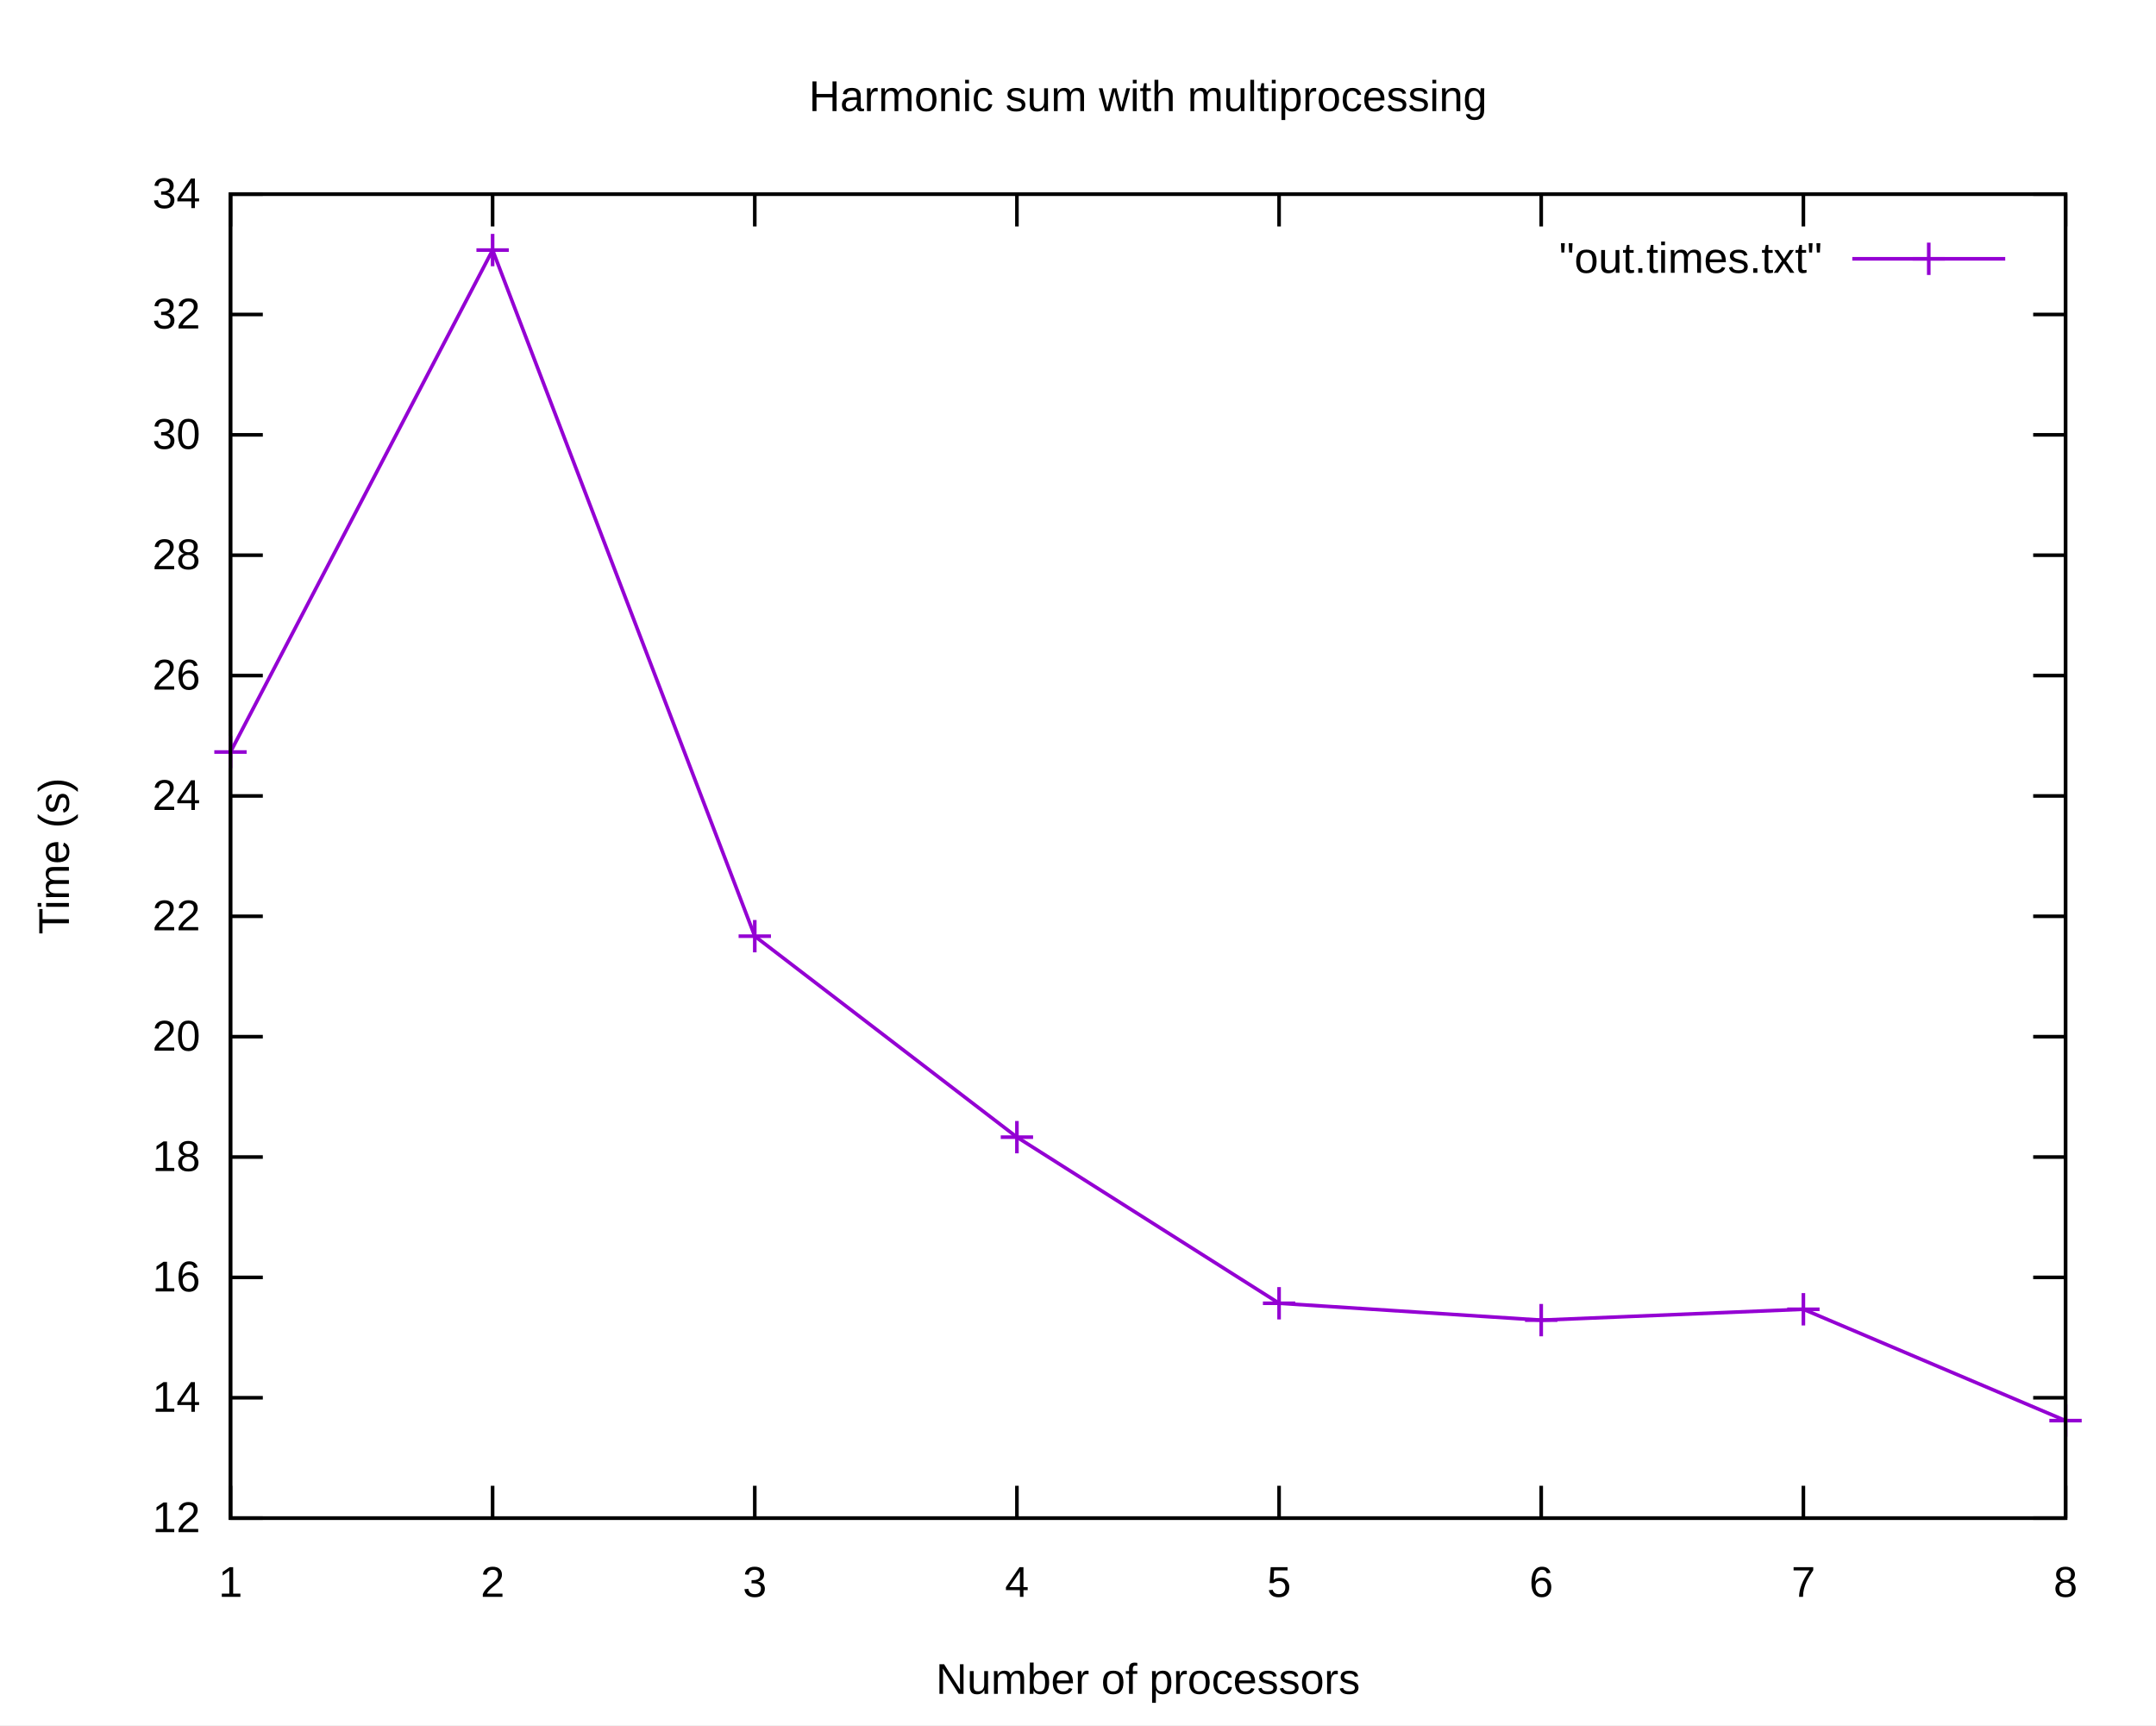
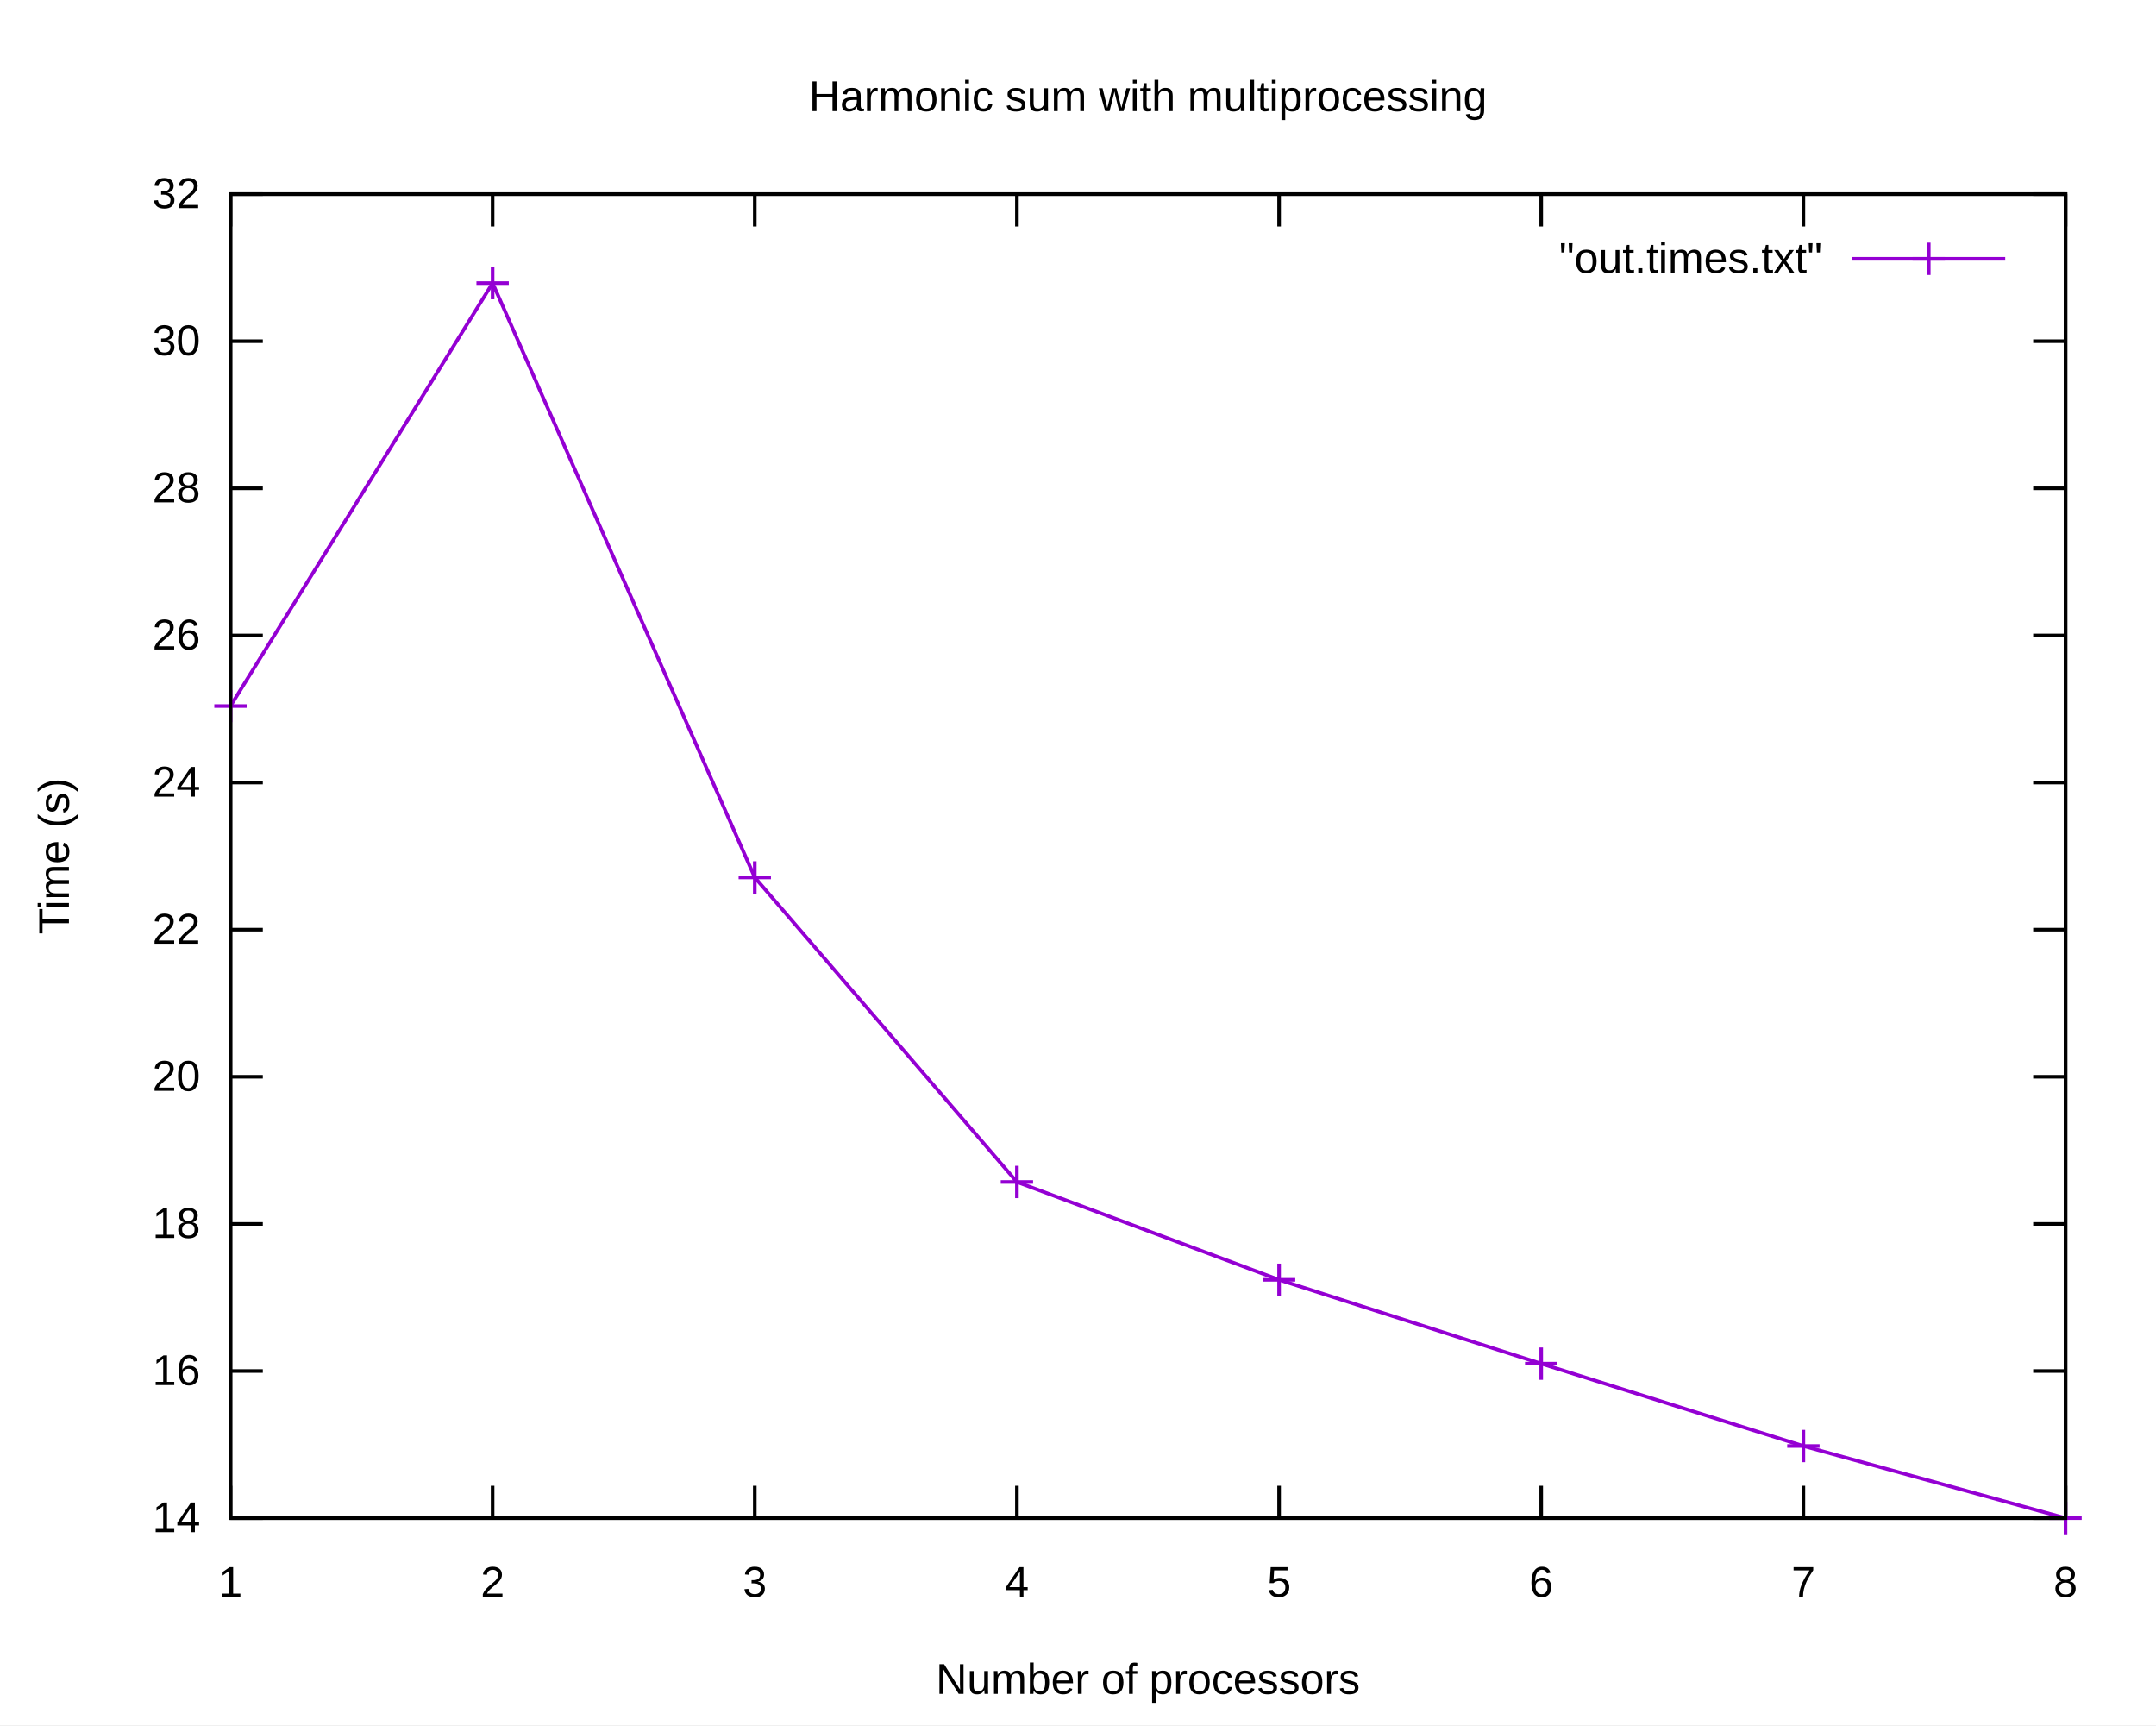
<svg xmlns="http://www.w3.org/2000/svg" xmlns:xlink="http://www.w3.org/1999/xlink" width="600" height="480" viewBox="0 0 600 480">
  <g id="gnuplot_canvas">
    <rect x="0" y="0" width="600" height="480" fill="#ffffff" />
    <defs>
      <circle id="gpDot" r="0.5" stroke-width="0.5" stroke="currentColor" />
      <path id="gpPt0" stroke-width="0.222" stroke="currentColor" d="M-1,0 h2 M0,-1 v2" />
      <path id="gpPt1" stroke-width="0.222" stroke="currentColor" d="M-1,-1 L1,1 M1,-1 L-1,1" />
      <path id="gpPt2" stroke-width="0.222" stroke="currentColor" d="M-1,0 L1,0 M0,-1 L0,1 M-1,-1 L1,1 M-1,1 L1,-1" />
      <rect id="gpPt3" stroke-width="0.222" stroke="currentColor" x="-1" y="-1" width="2" height="2" />
      <rect id="gpPt4" stroke-width="0.222" stroke="currentColor" fill="currentColor" x="-1" y="-1" width="2" height="2" />
      <circle id="gpPt5" stroke-width="0.222" stroke="currentColor" cx="0" cy="0" r="1" />
      <use xlink:href="#gpPt5" id="gpPt6" fill="currentColor" stroke="none" />
      <path id="gpPt7" stroke-width="0.222" stroke="currentColor" d="M0,-1.33 L-1.33,0.67 L1.33,0.67 z" />
      <use xlink:href="#gpPt7" id="gpPt8" fill="currentColor" stroke="none" />
      <use xlink:href="#gpPt7" id="gpPt9" stroke="currentColor" transform="rotate(180)" />
      <use xlink:href="#gpPt9" id="gpPt10" fill="currentColor" stroke="none" />
      <use xlink:href="#gpPt3" id="gpPt11" stroke="currentColor" transform="rotate(45)" />
      <use xlink:href="#gpPt11" id="gpPt12" fill="currentColor" stroke="none" />
      <path id="gpPt13" stroke-width="0.222" stroke="currentColor" d="M0,1.330 L1.265,0.411 L0.782,-1.067 L-0.782,-1.076 L-1.265,0.411 z" />
      <use xlink:href="#gpPt13" id="gpPt14" fill="currentColor" stroke="none" />
      <filter id="textbox" filterUnits="objectBoundingBox" x="0" y="0" height="1" width="1">
        <feFlood flood-color="#FFFFFF" flood-opacity="1" result="bgnd" />
        <feComposite in="SourceGraphic" in2="bgnd" operator="atop" />
      </filter>
      <filter id="greybox" filterUnits="objectBoundingBox" x="0" y="0" height="1" width="1">
        <feFlood flood-color="lightgrey" flood-opacity="1" result="grey" />
        <feComposite in="SourceGraphic" in2="grey" operator="atop" />
      </filter>
    </defs>
    <g fill="none" color="#FFFFFF" stroke="currentColor" stroke-width="1.00" stroke-linecap="butt" stroke-linejoin="miter">
</g>
    <g fill="none" color="black" stroke="currentColor" stroke-width="1.00" stroke-linecap="butt" stroke-linejoin="miter">
      <path stroke="black" d="M64.14,422.40 L73.14,422.40 M574.82,422.40 L565.82,422.40  " />
      <g transform="translate(55.75,426.30)" stroke="none" fill="black" font-family="Arial" font-size="12.00" text-anchor="end">
        <text>
-           <tspan font-family="Arial"> 12</tspan>
-         </text>
-       </g>
-     </g>
-     <g fill="none" color="black" stroke="currentColor" stroke-width="1.00" stroke-linecap="butt" stroke-linejoin="miter">
-       <path stroke="black" d="M64.14,388.91 L73.14,388.91 M574.82,388.91 L565.82,388.91  " />
-       <g transform="translate(55.75,392.81)" stroke="none" fill="black" font-family="Arial" font-size="12.00" text-anchor="end">
-         <text>
          <tspan font-family="Arial"> 14</tspan>
        </text>
      </g>
    </g>
    <g fill="none" color="black" stroke="currentColor" stroke-width="1.00" stroke-linecap="butt" stroke-linejoin="miter">
-       <path stroke="black" d="M64.14,355.42 L73.14,355.42 M574.82,355.42 L565.82,355.42  " />
-       <g transform="translate(55.75,359.32)" stroke="none" fill="black" font-family="Arial" font-size="12.00" text-anchor="end">
+       <path stroke="black" d="M64.14,381.47 L73.14,381.47 M574.82,381.47 L565.82,381.47  " />
+       <g transform="translate(55.75,385.37)" stroke="none" fill="black" font-family="Arial" font-size="12.00" text-anchor="end">
        <text>
          <tspan font-family="Arial"> 16</tspan>
        </text>
      </g>
    </g>
    <g fill="none" color="black" stroke="currentColor" stroke-width="1.00" stroke-linecap="butt" stroke-linejoin="miter">
-       <path stroke="black" d="M64.14,321.93 L73.14,321.93 M574.82,321.93 L565.82,321.93  " />
-       <g transform="translate(55.75,325.83)" stroke="none" fill="black" font-family="Arial" font-size="12.00" text-anchor="end">
+       <path stroke="black" d="M64.14,340.54 L73.14,340.54 M574.82,340.54 L565.82,340.54  " />
+       <g transform="translate(55.75,344.44)" stroke="none" fill="black" font-family="Arial" font-size="12.00" text-anchor="end">
        <text>
          <tspan font-family="Arial"> 18</tspan>
        </text>
      </g>
    </g>
    <g fill="none" color="black" stroke="currentColor" stroke-width="1.00" stroke-linecap="butt" stroke-linejoin="miter">
-       <path stroke="black" d="M64.14,288.44 L73.14,288.44 M574.82,288.44 L565.82,288.44  " />
-       <g transform="translate(55.75,292.34)" stroke="none" fill="black" font-family="Arial" font-size="12.00" text-anchor="end">
+       <path stroke="black" d="M64.14,299.60 L73.14,299.60 M574.82,299.60 L565.82,299.60  " />
+       <g transform="translate(55.75,303.50)" stroke="none" fill="black" font-family="Arial" font-size="12.00" text-anchor="end">
        <text>
          <tspan font-family="Arial"> 20</tspan>
        </text>
      </g>
    </g>
    <g fill="none" color="black" stroke="currentColor" stroke-width="1.00" stroke-linecap="butt" stroke-linejoin="miter">
-       <path stroke="black" d="M64.14,254.95 L73.14,254.95 M574.82,254.95 L565.82,254.95  " />
-       <g transform="translate(55.75,258.85)" stroke="none" fill="black" font-family="Arial" font-size="12.00" text-anchor="end">
+       <path stroke="black" d="M64.14,258.67 L73.14,258.67 M574.82,258.67 L565.82,258.67  " />
+       <g transform="translate(55.75,262.57)" stroke="none" fill="black" font-family="Arial" font-size="12.00" text-anchor="end">
        <text>
          <tspan font-family="Arial"> 22</tspan>
        </text>
      </g>
    </g>
    <g fill="none" color="black" stroke="currentColor" stroke-width="1.00" stroke-linecap="butt" stroke-linejoin="miter">
-       <path stroke="black" d="M64.14,221.46 L73.14,221.46 M574.82,221.46 L565.82,221.46  " />
-       <g transform="translate(55.75,225.36)" stroke="none" fill="black" font-family="Arial" font-size="12.00" text-anchor="end">
+       <path stroke="black" d="M64.14,217.74 L73.14,217.74 M574.82,217.74 L565.82,217.74  " />
+       <g transform="translate(55.75,221.64)" stroke="none" fill="black" font-family="Arial" font-size="12.00" text-anchor="end">
        <text>
          <tspan font-family="Arial"> 24</tspan>
        </text>
      </g>
    </g>
    <g fill="none" color="black" stroke="currentColor" stroke-width="1.00" stroke-linecap="butt" stroke-linejoin="miter">
-       <path stroke="black" d="M64.14,187.97 L73.14,187.97 M574.82,187.97 L565.82,187.97  " />
-       <g transform="translate(55.75,191.87)" stroke="none" fill="black" font-family="Arial" font-size="12.00" text-anchor="end">
+       <path stroke="black" d="M64.14,176.81 L73.14,176.81 M574.82,176.81 L565.82,176.81  " />
+       <g transform="translate(55.75,180.71)" stroke="none" fill="black" font-family="Arial" font-size="12.00" text-anchor="end">
        <text>
          <tspan font-family="Arial"> 26</tspan>
        </text>
      </g>
    </g>
    <g fill="none" color="black" stroke="currentColor" stroke-width="1.00" stroke-linecap="butt" stroke-linejoin="miter">
-       <path stroke="black" d="M64.14,154.48 L73.14,154.48 M574.82,154.48 L565.82,154.48  " />
-       <g transform="translate(55.75,158.38)" stroke="none" fill="black" font-family="Arial" font-size="12.00" text-anchor="end">
+       <path stroke="black" d="M64.14,135.87 L73.14,135.87 M574.82,135.87 L565.82,135.87  " />
+       <g transform="translate(55.75,139.77)" stroke="none" fill="black" font-family="Arial" font-size="12.00" text-anchor="end">
        <text>
          <tspan font-family="Arial"> 28</tspan>
        </text>
      </g>
    </g>
    <g fill="none" color="black" stroke="currentColor" stroke-width="1.00" stroke-linecap="butt" stroke-linejoin="miter">
-       <path stroke="black" d="M64.14,120.99 L73.14,120.99 M574.82,120.99 L565.82,120.99  " />
-       <g transform="translate(55.75,124.89)" stroke="none" fill="black" font-family="Arial" font-size="12.00" text-anchor="end">
+       <path stroke="black" d="M64.14,94.94 L73.14,94.94 M574.82,94.94 L565.82,94.94  " />
+       <g transform="translate(55.75,98.84)" stroke="none" fill="black" font-family="Arial" font-size="12.00" text-anchor="end">
        <text>
          <tspan font-family="Arial"> 30</tspan>
-         </text>
-       </g>
-     </g>
-     <g fill="none" color="black" stroke="currentColor" stroke-width="1.00" stroke-linecap="butt" stroke-linejoin="miter">
-       <path stroke="black" d="M64.14,87.50 L73.14,87.50 M574.82,87.50 L565.82,87.50  " />
-       <g transform="translate(55.75,91.40)" stroke="none" fill="black" font-family="Arial" font-size="12.00" text-anchor="end">
-         <text>
-           <tspan font-family="Arial"> 32</tspan>
        </text>
      </g>
    </g>
    <g fill="none" color="black" stroke="currentColor" stroke-width="1.00" stroke-linecap="butt" stroke-linejoin="miter">
      <path stroke="black" d="M64.14,54.01 L73.14,54.01 M574.82,54.01 L565.82,54.01  " />
      <g transform="translate(55.75,57.91)" stroke="none" fill="black" font-family="Arial" font-size="12.00" text-anchor="end">
        <text>
-           <tspan font-family="Arial"> 34</tspan>
+           <tspan font-family="Arial"> 32</tspan>
        </text>
      </g>
    </g>
    <g fill="none" color="black" stroke="currentColor" stroke-width="1.00" stroke-linecap="butt" stroke-linejoin="miter">
      <path stroke="black" d="M64.14,422.40 L64.14,413.40 M64.14,54.01 L64.14,63.01  " />
      <g transform="translate(64.14,444.30)" stroke="none" fill="black" font-family="Arial" font-size="12.00" text-anchor="middle">
        <text>
          <tspan font-family="Arial"> 1</tspan>
        </text>
      </g>
    </g>
    <g fill="none" color="black" stroke="currentColor" stroke-width="1.00" stroke-linecap="butt" stroke-linejoin="miter">
      <path stroke="black" d="M137.09,422.40 L137.09,413.40 M137.09,54.01 L137.09,63.01  " />
      <g transform="translate(137.09,444.30)" stroke="none" fill="black" font-family="Arial" font-size="12.00" text-anchor="middle">
        <text>
          <tspan font-family="Arial"> 2</tspan>
        </text>
      </g>
    </g>
    <g fill="none" color="black" stroke="currentColor" stroke-width="1.00" stroke-linecap="butt" stroke-linejoin="miter">
      <path stroke="black" d="M210.05,422.40 L210.05,413.40 M210.05,54.01 L210.05,63.01  " />
      <g transform="translate(210.05,444.30)" stroke="none" fill="black" font-family="Arial" font-size="12.00" text-anchor="middle">
        <text>
          <tspan font-family="Arial"> 3</tspan>
        </text>
      </g>
    </g>
    <g fill="none" color="black" stroke="currentColor" stroke-width="1.00" stroke-linecap="butt" stroke-linejoin="miter">
      <path stroke="black" d="M283.00,422.40 L283.00,413.40 M283.00,54.01 L283.00,63.01  " />
      <g transform="translate(283.00,444.30)" stroke="none" fill="black" font-family="Arial" font-size="12.00" text-anchor="middle">
        <text>
          <tspan font-family="Arial"> 4</tspan>
        </text>
      </g>
    </g>
    <g fill="none" color="black" stroke="currentColor" stroke-width="1.00" stroke-linecap="butt" stroke-linejoin="miter">
      <path stroke="black" d="M355.96,422.40 L355.96,413.40 M355.96,54.01 L355.96,63.01  " />
      <g transform="translate(355.96,444.30)" stroke="none" fill="black" font-family="Arial" font-size="12.00" text-anchor="middle">
        <text>
          <tspan font-family="Arial"> 5</tspan>
        </text>
      </g>
    </g>
    <g fill="none" color="black" stroke="currentColor" stroke-width="1.00" stroke-linecap="butt" stroke-linejoin="miter">
      <path stroke="black" d="M428.91,422.40 L428.91,413.40 M428.91,54.01 L428.91,63.01  " />
      <g transform="translate(428.91,444.30)" stroke="none" fill="black" font-family="Arial" font-size="12.00" text-anchor="middle">
        <text>
          <tspan font-family="Arial"> 6</tspan>
        </text>
      </g>
    </g>
    <g fill="none" color="black" stroke="currentColor" stroke-width="1.00" stroke-linecap="butt" stroke-linejoin="miter">
      <path stroke="black" d="M501.87,422.40 L501.87,413.40 M501.87,54.01 L501.87,63.01  " />
      <g transform="translate(501.87,444.30)" stroke="none" fill="black" font-family="Arial" font-size="12.00" text-anchor="middle">
        <text>
          <tspan font-family="Arial"> 7</tspan>
        </text>
      </g>
    </g>
    <g fill="none" color="black" stroke="currentColor" stroke-width="1.00" stroke-linecap="butt" stroke-linejoin="miter">
      <path stroke="black" d="M574.82,422.40 L574.82,413.40 M574.82,54.01 L574.82,63.01  " />
      <g transform="translate(574.82,444.30)" stroke="none" fill="black" font-family="Arial" font-size="12.00" text-anchor="middle">
        <text>
          <tspan font-family="Arial"> 8</tspan>
        </text>
      </g>
    </g>
    <g fill="none" color="black" stroke="currentColor" stroke-width="1.00" stroke-linecap="butt" stroke-linejoin="miter">
</g>
    <g fill="none" color="black" stroke="currentColor" stroke-width="1.00" stroke-linecap="butt" stroke-linejoin="miter">
      <path stroke="black" d="M64.14,54.01 L64.14,422.40 L574.82,422.40 L574.82,54.01 L64.14,54.01 Z  " />
    </g>
    <g fill="none" color="black" stroke="currentColor" stroke-width="1.00" stroke-linecap="butt" stroke-linejoin="miter">
      <g transform="translate(19.18,238.21) rotate(270)" stroke="none" fill="black" font-family="Arial" font-size="12.00" text-anchor="middle">
        <text>
          <tspan font-family="Arial">Time (s)</tspan>
        </text>
      </g>
    </g>
    <g fill="none" color="black" stroke="currentColor" stroke-width="1.00" stroke-linecap="butt" stroke-linejoin="miter">
      <g transform="translate(319.48,471.30)" stroke="none" fill="black" font-family="Arial" font-size="12.00" text-anchor="middle">
        <text>
          <tspan font-family="Arial">Number of processors</tspan>
        </text>
      </g>
    </g>
    <g fill="none" color="black" stroke="currentColor" stroke-width="1.00" stroke-linecap="butt" stroke-linejoin="miter">
</g>
    <g id="gnuplot_plot_1">
      <g fill="none" color="black" stroke="currentColor" stroke-width="1.00" stroke-linecap="butt" stroke-linejoin="miter">
        <g transform="translate(507.09,75.91)" stroke="none" fill="black" font-family="Arial" font-size="12.00" text-anchor="end">
          <text>"out.times.txt"</text>
        </g>
      </g>
      <g fill="none" color="black" stroke="currentColor" stroke-width="1.00" stroke-linecap="butt" stroke-linejoin="miter">
-         <path stroke="rgb(148,   0, 211)" d="M515.48,72.01 L558.04,72.01 M64.14,209.24 L137.09,69.58 L210.05,260.48 L283.00,316.40 L355.96,362.62 L428.91,367.31   L501.87,364.29 L574.82,395.27  " />
-         <use xlink:href="#gpPt0" transform="translate(64.14,209.24) scale(4.50)" color="rgb(148,   0, 211)" />
-         <use xlink:href="#gpPt0" transform="translate(137.09,69.58) scale(4.50)" color="rgb(148,   0, 211)" />
-         <use xlink:href="#gpPt0" transform="translate(210.05,260.48) scale(4.50)" color="rgb(148,   0, 211)" />
-         <use xlink:href="#gpPt0" transform="translate(283.00,316.40) scale(4.50)" color="rgb(148,   0, 211)" />
-         <use xlink:href="#gpPt0" transform="translate(355.96,362.62) scale(4.50)" color="rgb(148,   0, 211)" />
-         <use xlink:href="#gpPt0" transform="translate(428.91,367.31) scale(4.50)" color="rgb(148,   0, 211)" />
-         <use xlink:href="#gpPt0" transform="translate(501.87,364.29) scale(4.50)" color="rgb(148,   0, 211)" />
-         <use xlink:href="#gpPt0" transform="translate(574.82,395.27) scale(4.50)" color="rgb(148,   0, 211)" />
+         <path stroke="rgb(148,   0, 211)" d="M515.48,72.01 L558.04,72.01 M64.14,196.45 L137.09,78.77 L210.05,244.14 L283.00,328.87 L355.96,356.09 L428.91,379.42   L501.87,402.34 L574.82,422.40  " />
+         <use xlink:href="#gpPt0" transform="translate(64.14,196.45) scale(4.50)" color="rgb(148,   0, 211)" />
+         <use xlink:href="#gpPt0" transform="translate(137.09,78.77) scale(4.50)" color="rgb(148,   0, 211)" />
+         <use xlink:href="#gpPt0" transform="translate(210.05,244.14) scale(4.50)" color="rgb(148,   0, 211)" />
+         <use xlink:href="#gpPt0" transform="translate(283.00,328.87) scale(4.50)" color="rgb(148,   0, 211)" />
+         <use xlink:href="#gpPt0" transform="translate(355.96,356.09) scale(4.50)" color="rgb(148,   0, 211)" />
+         <use xlink:href="#gpPt0" transform="translate(428.91,379.42) scale(4.50)" color="rgb(148,   0, 211)" />
+         <use xlink:href="#gpPt0" transform="translate(501.87,402.34) scale(4.50)" color="rgb(148,   0, 211)" />
+         <use xlink:href="#gpPt0" transform="translate(574.82,422.40) scale(4.50)" color="rgb(148,   0, 211)" />
        <use xlink:href="#gpPt0" transform="translate(536.76,72.01) scale(4.50)" color="rgb(148,   0, 211)" />
      </g>
    </g>
    <g fill="none" color="#FFFFFF" stroke="rgb(148,   0, 211)" stroke-width="2.00" stroke-linecap="butt" stroke-linejoin="miter">
</g>
    <g fill="none" color="black" stroke="currentColor" stroke-width="2.00" stroke-linecap="butt" stroke-linejoin="miter">
</g>
    <g fill="none" color="black" stroke="black" stroke-width="1.00" stroke-linecap="butt" stroke-linejoin="miter">
</g>
    <g fill="none" color="black" stroke="currentColor" stroke-width="1.00" stroke-linecap="butt" stroke-linejoin="miter">
      <path stroke="black" d="M64.14,54.01 L64.14,422.40 L574.82,422.40 L574.82,54.01 L64.14,54.01 Z  " />
    </g>
    <g fill="none" color="black" stroke="currentColor" stroke-width="1.00" stroke-linecap="butt" stroke-linejoin="miter">
      <g transform="translate(319.48,30.91)" stroke="none" fill="black" font-family="Arial" font-size="12.00" text-anchor="middle">
        <text>
          <tspan font-family="Arial">Harmonic sum with multiprocessing</tspan>
        </text>
      </g>
    </g>
    <g fill="none" color="black" stroke="currentColor" stroke-width="1.00" stroke-linecap="butt" stroke-linejoin="miter">
</g>
  </g>
</svg>
